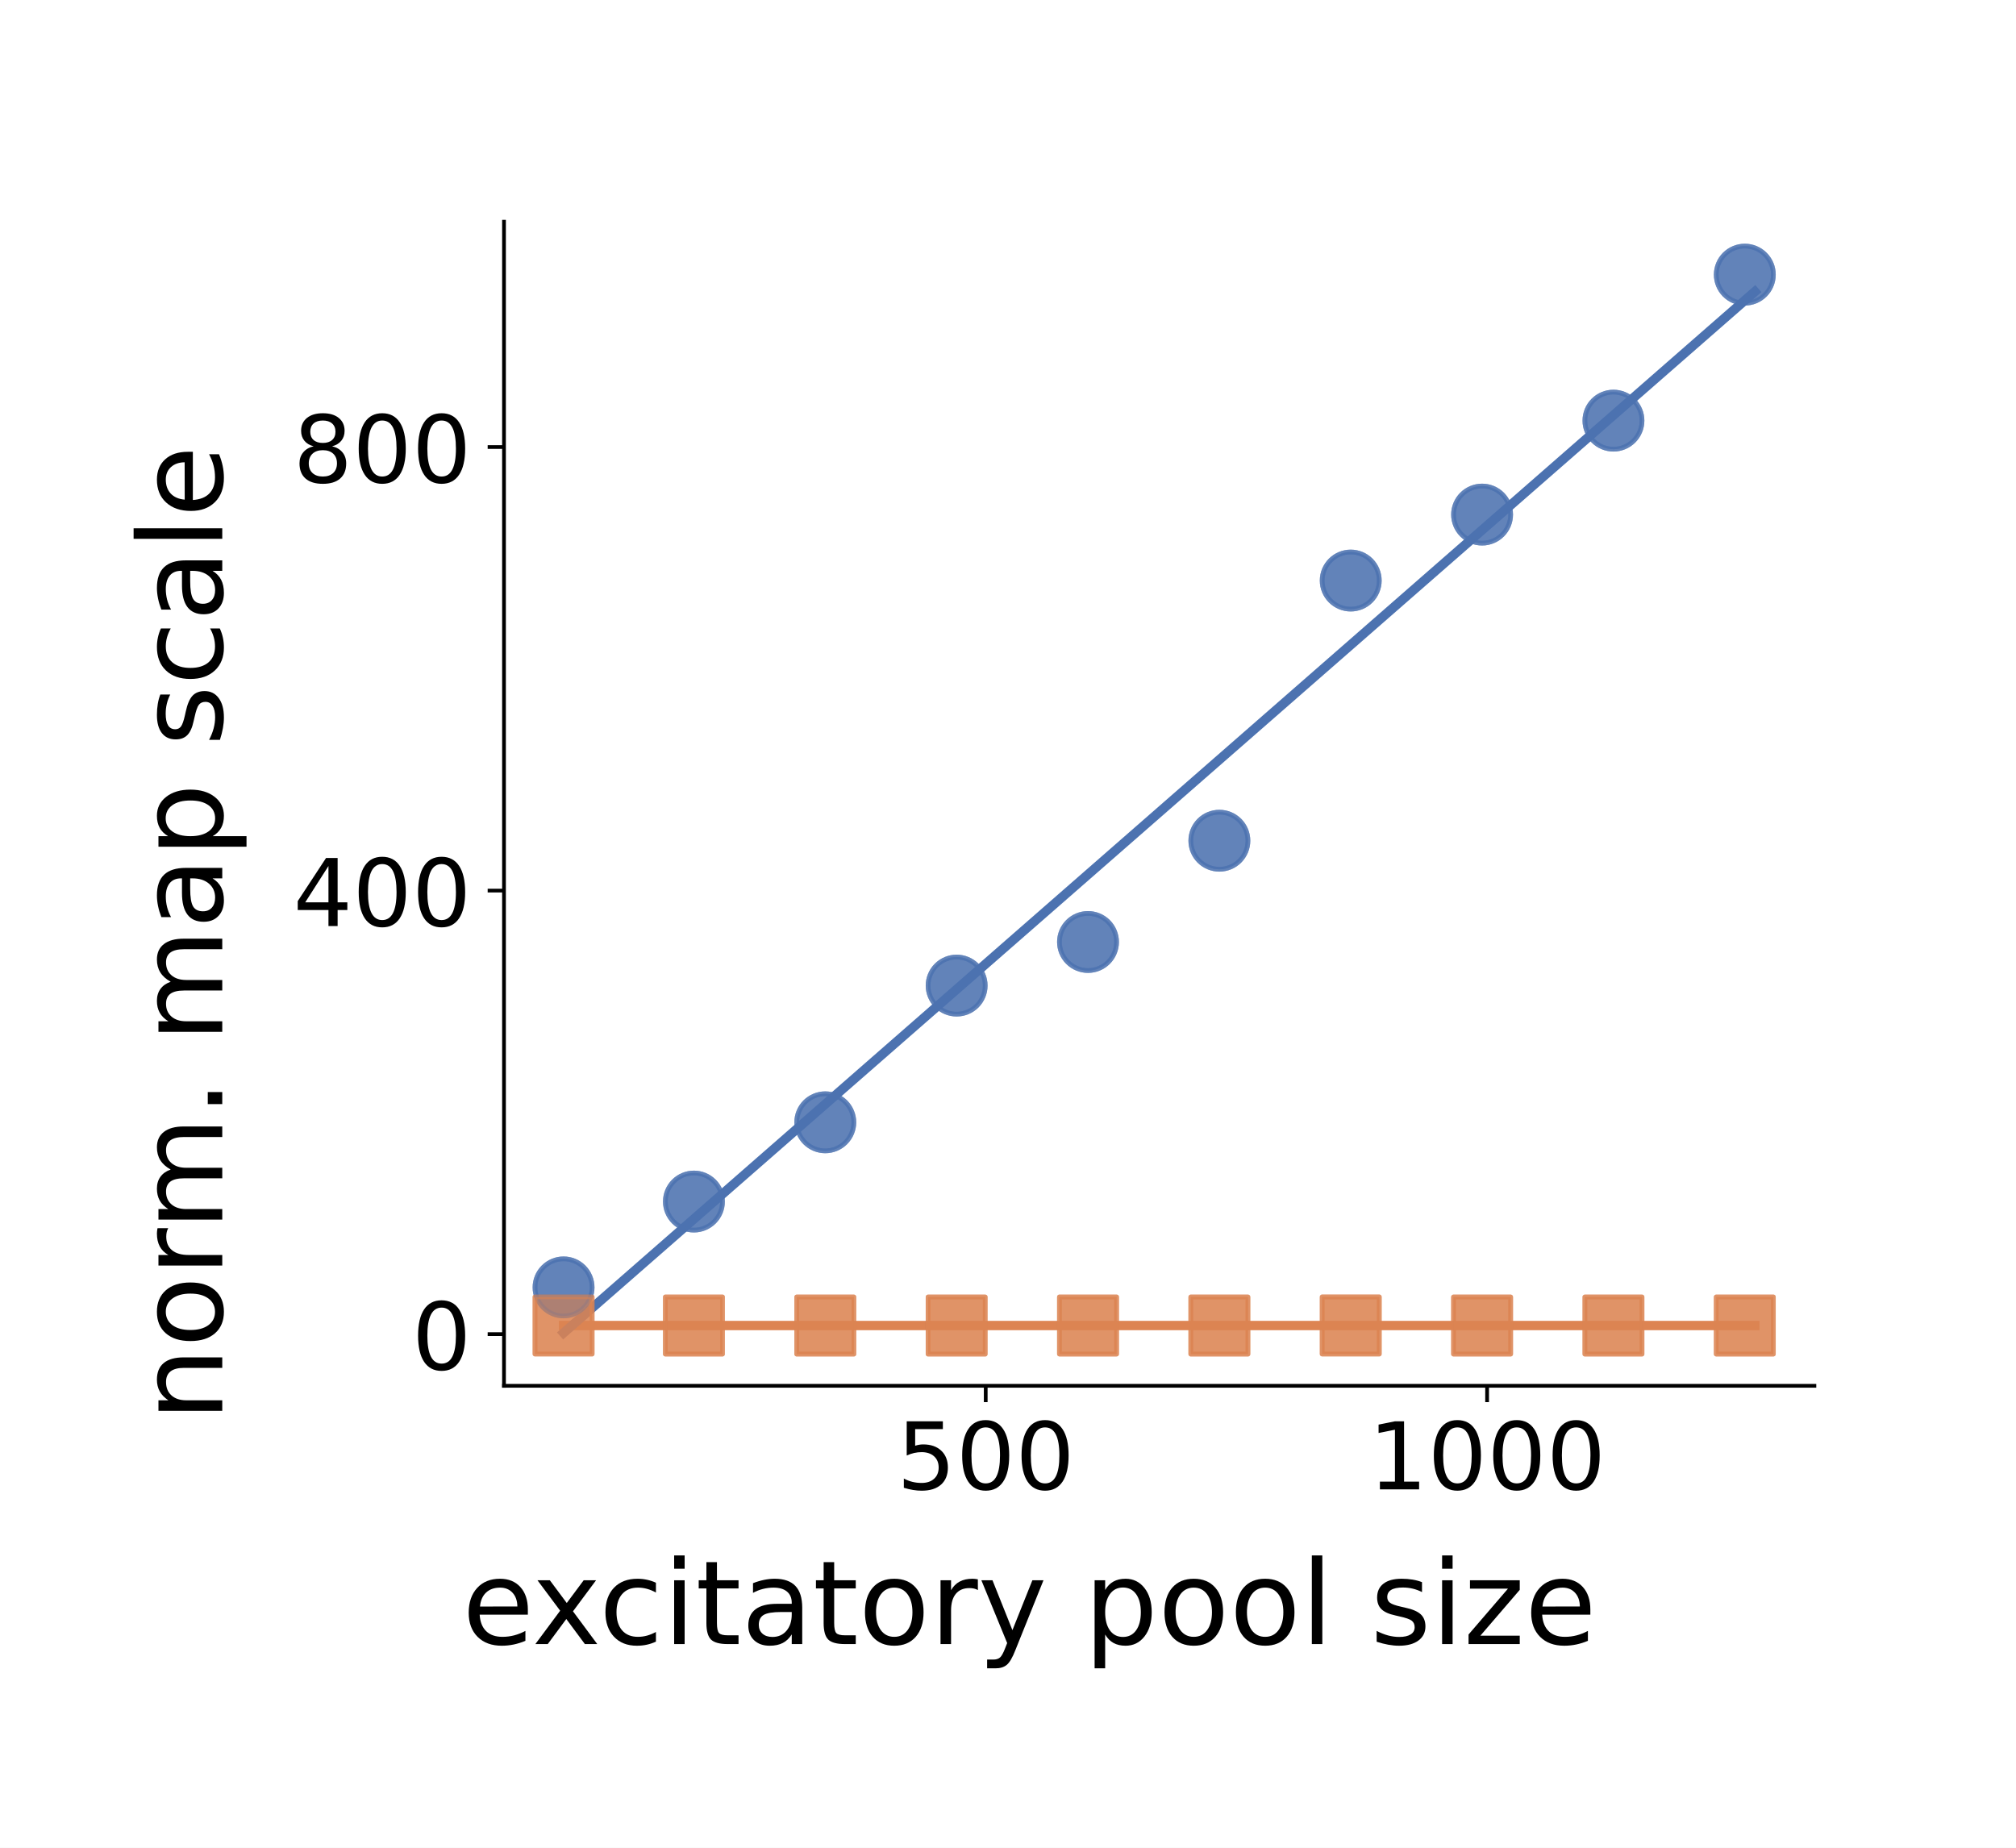
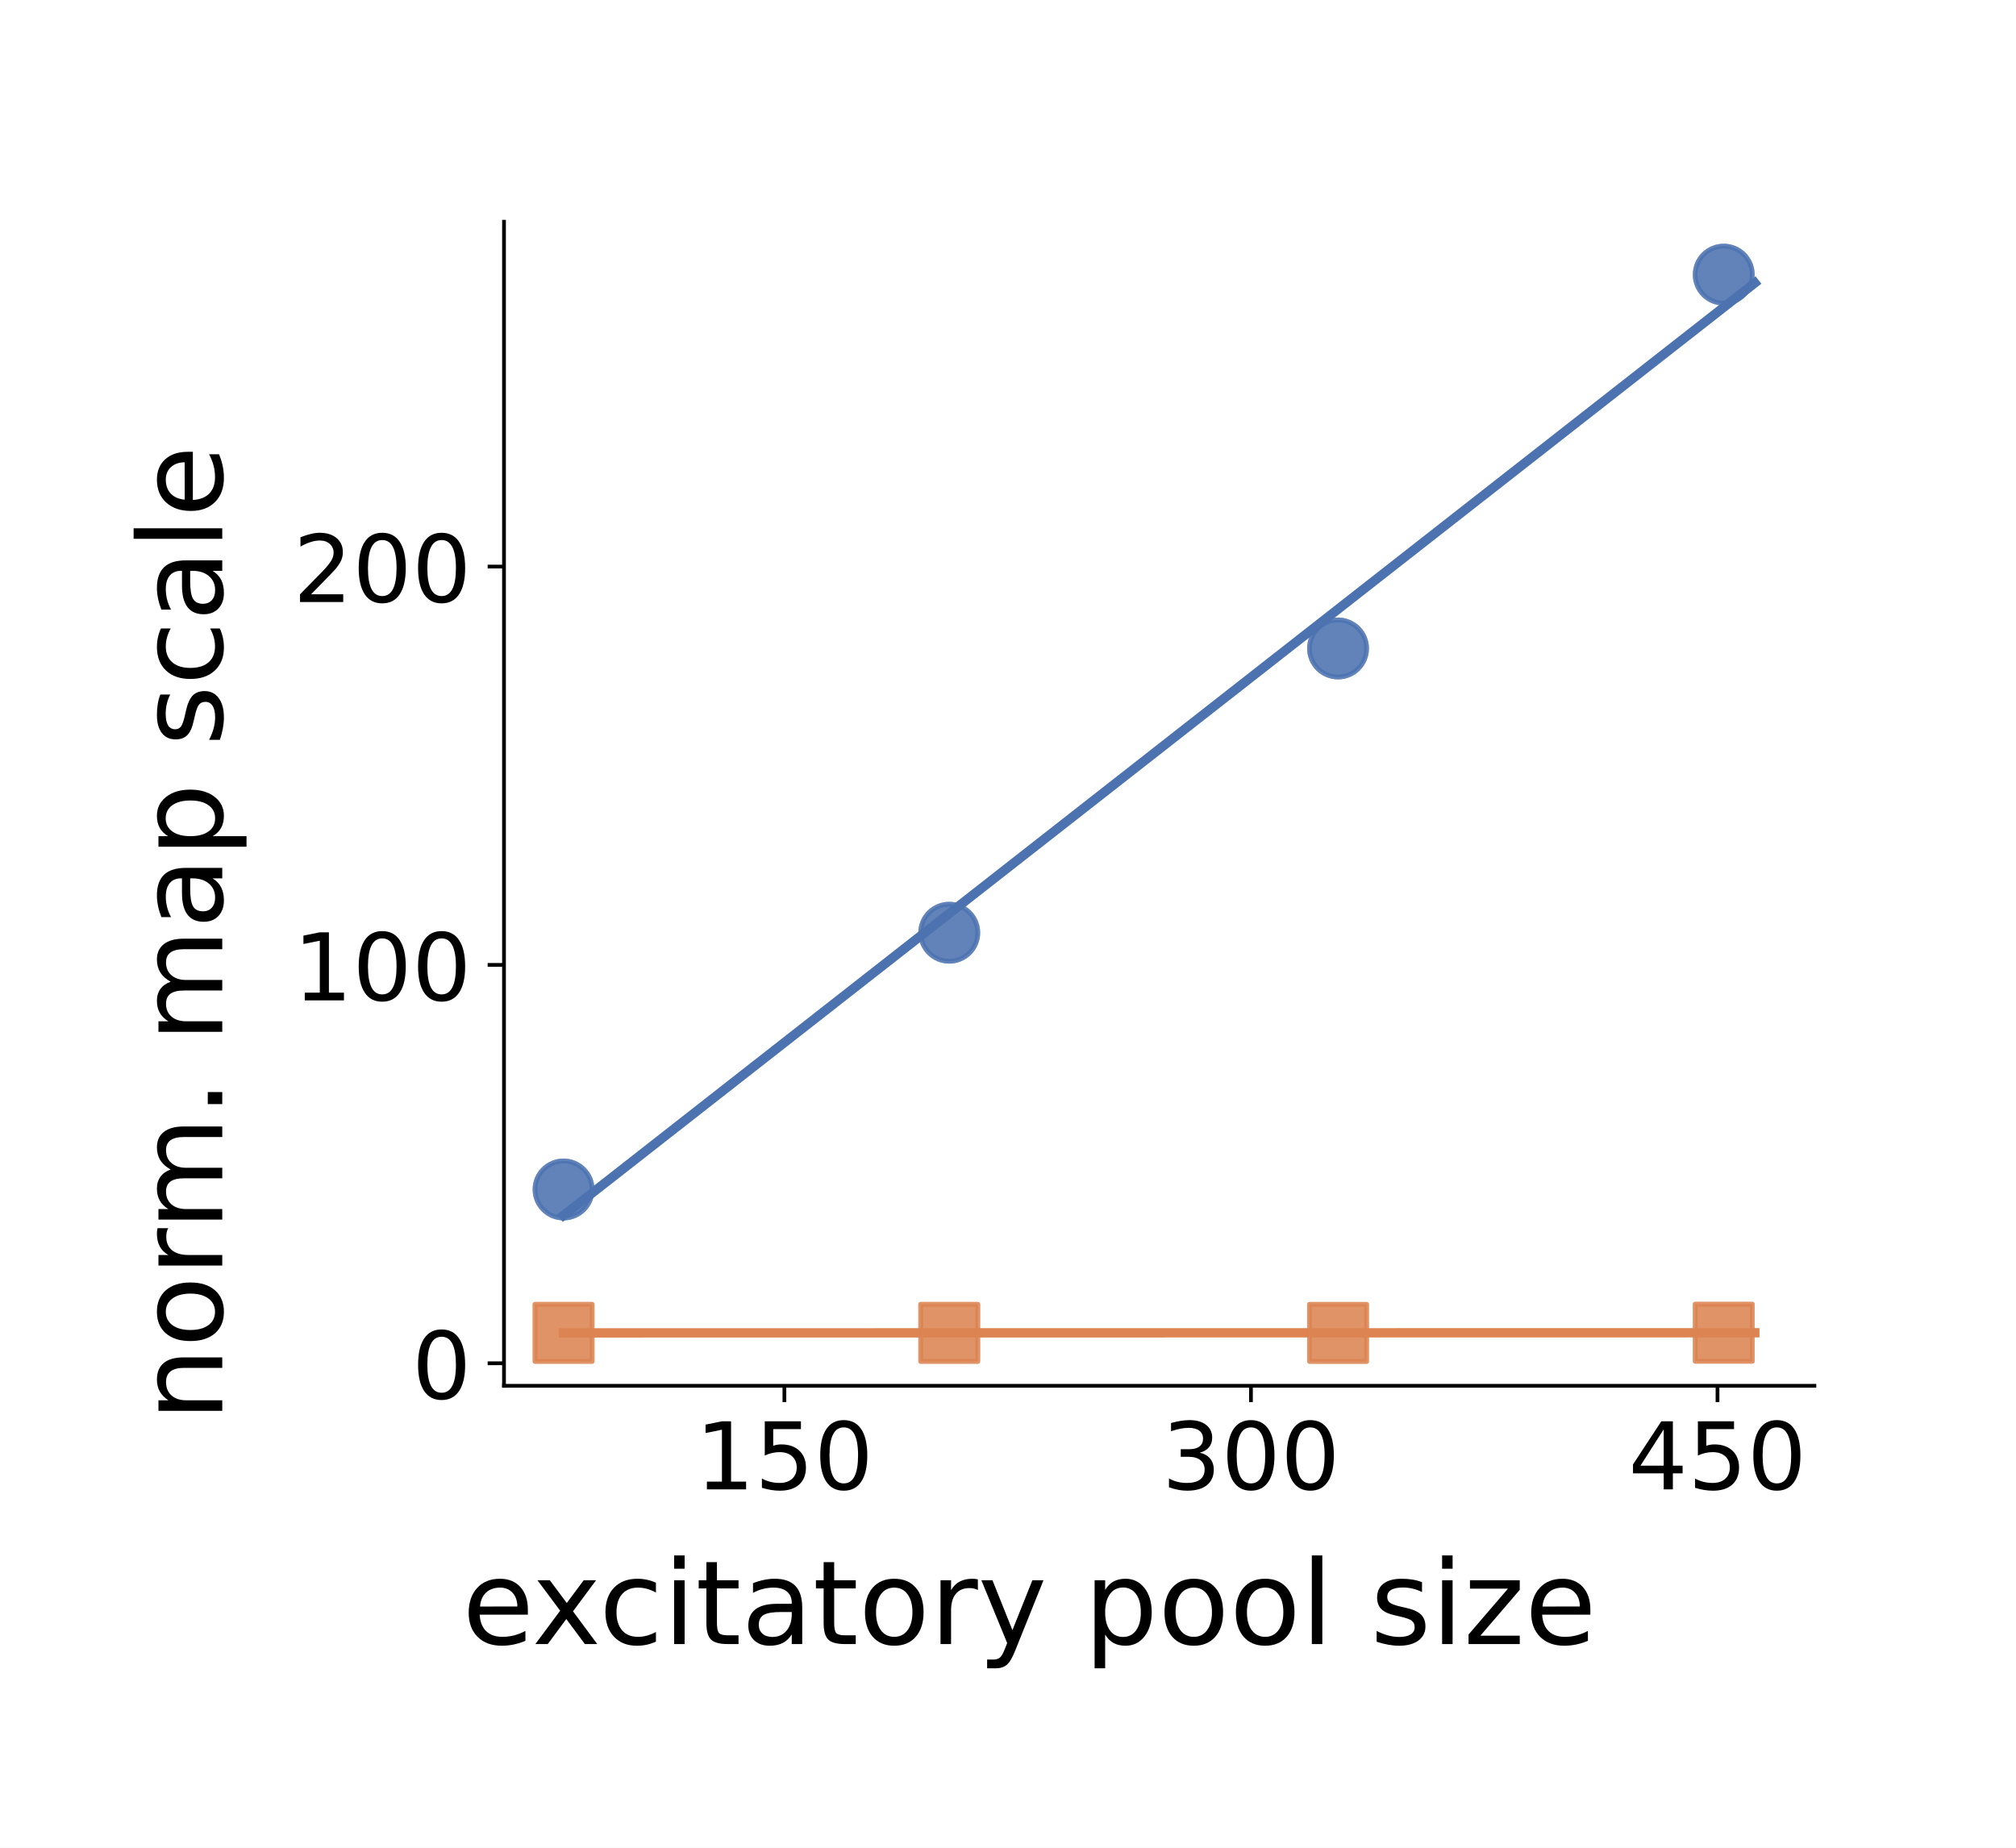
<svg xmlns="http://www.w3.org/2000/svg" xmlns:xlink="http://www.w3.org/1999/xlink" width="432pt" height="396pt" viewBox="0 0 432 396" version="1.1">
  <defs>
    <style type="text/css">*{stroke-linejoin: round; stroke-linecap: butt}</style>
  </defs>
  <g id="figure_1">
    <g id="patch_1">
      <path d="M 0 396  L 432 396  L 432 0  L 0 0  z " style="fill: #ffffff" />
    </g>
    <g id="axes_1">
      <g id="patch_2">
        <path d="M 108 297  L 388.8 297  L 388.8 47.52  L 108 47.52  z " style="fill: #ffffff" />
      </g>
      <g id="line2d_1">
-         <path d="M 120.764 284.081  L 376.036 284.082  " clip-path="url(#p9613582b7d)" style="fill: none; stroke: #dd8452; stroke-width: 2; stroke-linecap: square" />
+         <path d="M 120.764 285.66  L 376.036 285.634  " clip-path="url(#pa3e0bcb67d)" style="fill: none; stroke: #dd8452; stroke-width: 2; stroke-linecap: square" />
      </g>
      <g id="line2d_2">
-         <path d="M 120.764 285.66  L 376.036 62.504  " clip-path="url(#p9613582b7d)" style="fill: none; stroke: #4c72b0; stroke-width: 2; stroke-linecap: square" />
+         <path d="M 120.764 260.476  L 376.036 60.637  " clip-path="url(#pa3e0bcb67d)" style="fill: none; stroke: #4c72b0; stroke-width: 2; stroke-linecap: square" />
      </g>
      <g id="PathCollection_1">
        <defs>
-           <path id="m0d0d92b41a" d="M 0 6.124  C 1.624 6.124 3.182 5.478 4.33 4.33  C 5.478 3.182 6.124 1.624 6.124 0  C 6.124 -1.624 5.478 -3.182 4.33 -4.33  C 3.182 -5.478 1.624 -6.124 0 -6.124  C -1.624 -6.124 -3.182 -5.478 -4.33 -4.33  C -5.478 -3.182 -6.124 -1.624 -6.124 0  C -6.124 1.624 -5.478 3.182 -4.33 4.33  C -3.182 5.478 -1.624 6.124 0 6.124  z " style="stroke: #4c72b0; stroke-opacity: 0.5" />
+           <path id="m8d88273eca" d="M 0 6.124  C 1.624 6.124 3.182 5.478 4.33 4.33  C 5.478 3.182 6.124 1.624 6.124 0  C 6.124 -1.624 5.478 -3.182 4.33 -4.33  C 3.182 -5.478 1.624 -6.124 0 -6.124  C -1.624 -6.124 -3.182 -5.478 -4.33 -4.33  C -5.478 -3.182 -6.124 -1.624 -6.124 0  C -6.124 1.624 -5.478 3.182 -4.33 4.33  C -3.182 5.478 -1.624 6.124 0 6.124  z " style="stroke: #4c72b0; stroke-opacity: 0.5" />
        </defs>
-         <g clip-path="url(#p9613582b7d)">
-           <use xlink:href="#m0d0d92b41a" x="120.764" y="275.912" style="fill: #4c72b0; fill-opacity: 0.5; stroke: #4c72b0; stroke-opacity: 0.5" />
-           <use xlink:href="#m0d0d92b41a" x="148.698" y="257.513" style="fill: #4c72b0; fill-opacity: 0.5; stroke: #4c72b0; stroke-opacity: 0.5" />
-           <use xlink:href="#m0d0d92b41a" x="176.846" y="240.529" style="fill: #4c72b0; fill-opacity: 0.5; stroke: #4c72b0; stroke-opacity: 0.5" />
-           <use xlink:href="#m0d0d92b41a" x="204.995" y="211.228" style="fill: #4c72b0; fill-opacity: 0.5; stroke: #4c72b0; stroke-opacity: 0.5" />
-           <use xlink:href="#m0d0d92b41a" x="233.144" y="201.885" style="fill: #4c72b0; fill-opacity: 0.5; stroke: #4c72b0; stroke-opacity: 0.5" />
-           <use xlink:href="#m0d0d92b41a" x="261.293" y="180.18" style="fill: #4c72b0; fill-opacity: 0.5; stroke: #4c72b0; stroke-opacity: 0.5" />
-           <use xlink:href="#m0d0d92b41a" x="289.441" y="124.423" style="fill: #4c72b0; fill-opacity: 0.5; stroke: #4c72b0; stroke-opacity: 0.5" />
-           <use xlink:href="#m0d0d92b41a" x="317.59" y="110.285" style="fill: #4c72b0; fill-opacity: 0.5; stroke: #4c72b0; stroke-opacity: 0.5" />
-           <use xlink:href="#m0d0d92b41a" x="345.739" y="90.15" style="fill: #4c72b0; fill-opacity: 0.5; stroke: #4c72b0; stroke-opacity: 0.5" />
-           <use xlink:href="#m0d0d92b41a" x="373.888" y="58.86" style="fill: #4c72b0; fill-opacity: 0.5; stroke: #4c72b0; stroke-opacity: 0.5" />
+         <g clip-path="url(#pa3e0bcb67d)">
+           <use xlink:href="#m8d88273eca" x="120.764" y="254.924" style="fill: #4c72b0; fill-opacity: 0.5; stroke: #4c72b0; stroke-opacity: 0.5" />
+           <use xlink:href="#m8d88273eca" x="203.411" y="199.897" style="fill: #4c72b0; fill-opacity: 0.5; stroke: #4c72b0; stroke-opacity: 0.5" />
+           <use xlink:href="#m8d88273eca" x="286.724" y="138.98" style="fill: #4c72b0; fill-opacity: 0.5; stroke: #4c72b0; stroke-opacity: 0.5" />
+           <use xlink:href="#m8d88273eca" x="369.371" y="58.86" style="fill: #4c72b0; fill-opacity: 0.5; stroke: #4c72b0; stroke-opacity: 0.5" />
        </g>
      </g>
      <g id="PathCollection_2">
        <defs>
-           <path id="m583fc316ea" d="M -6.124 6.124  L 6.124 6.124  L 6.124 -6.124  L -6.124 -6.124  z " style="stroke: #dd8452; stroke-opacity: 0.5" />
+           <path id="mfd6b68c9ea" d="M -6.124 6.124  L 6.124 6.124  L 6.124 -6.124  L -6.124 -6.124  z " style="stroke: #dd8452; stroke-opacity: 0.5" />
        </defs>
-         <g clip-path="url(#p9613582b7d)">
-           <use xlink:href="#m583fc316ea" x="120.764" y="284.075" style="fill: #dd8452; fill-opacity: 0.5; stroke: #dd8452; stroke-opacity: 0.5" />
-           <use xlink:href="#m583fc316ea" x="148.698" y="284.082" style="fill: #dd8452; fill-opacity: 0.5; stroke: #dd8452; stroke-opacity: 0.5" />
-           <use xlink:href="#m583fc316ea" x="176.846" y="284.085" style="fill: #dd8452; fill-opacity: 0.5; stroke: #dd8452; stroke-opacity: 0.5" />
-           <use xlink:href="#m583fc316ea" x="204.995" y="284.087" style="fill: #dd8452; fill-opacity: 0.5; stroke: #dd8452; stroke-opacity: 0.5" />
-           <use xlink:href="#m583fc316ea" x="233.144" y="284.079" style="fill: #dd8452; fill-opacity: 0.5; stroke: #dd8452; stroke-opacity: 0.5" />
-           <use xlink:href="#m583fc316ea" x="261.293" y="284.085" style="fill: #dd8452; fill-opacity: 0.5; stroke: #dd8452; stroke-opacity: 0.5" />
-           <use xlink:href="#m583fc316ea" x="289.441" y="284.07" style="fill: #dd8452; fill-opacity: 0.5; stroke: #dd8452; stroke-opacity: 0.5" />
-           <use xlink:href="#m583fc316ea" x="317.59" y="284.084" style="fill: #dd8452; fill-opacity: 0.5; stroke: #dd8452; stroke-opacity: 0.5" />
-           <use xlink:href="#m583fc316ea" x="345.739" y="284.085" style="fill: #dd8452; fill-opacity: 0.5; stroke: #dd8452; stroke-opacity: 0.5" />
-           <use xlink:href="#m583fc316ea" x="373.888" y="284.081" style="fill: #dd8452; fill-opacity: 0.5; stroke: #dd8452; stroke-opacity: 0.5" />
+         <g clip-path="url(#pa3e0bcb67d)">
+           <use xlink:href="#mfd6b68c9ea" x="120.764" y="285.655" style="fill: #dd8452; fill-opacity: 0.5; stroke: #dd8452; stroke-opacity: 0.5" />
+           <use xlink:href="#mfd6b68c9ea" x="203.411" y="285.653" style="fill: #dd8452; fill-opacity: 0.5; stroke: #dd8452; stroke-opacity: 0.5" />
+           <use xlink:href="#mfd6b68c9ea" x="286.724" y="285.657" style="fill: #dd8452; fill-opacity: 0.5; stroke: #dd8452; stroke-opacity: 0.5" />
+           <use xlink:href="#mfd6b68c9ea" x="369.371" y="285.625" style="fill: #dd8452; fill-opacity: 0.5; stroke: #dd8452; stroke-opacity: 0.5" />
        </g>
      </g>
      <g id="PathCollection_3">
-         <g clip-path="url(#p9613582b7d)">
-           <use xlink:href="#m0d0d92b41a" x="120.764" y="275.912" style="fill: #4c72b0; fill-opacity: 0.5; stroke: #4c72b0; stroke-opacity: 0.5" />
-           <use xlink:href="#m0d0d92b41a" x="148.698" y="257.513" style="fill: #4c72b0; fill-opacity: 0.5; stroke: #4c72b0; stroke-opacity: 0.5" />
-           <use xlink:href="#m0d0d92b41a" x="176.846" y="240.529" style="fill: #4c72b0; fill-opacity: 0.5; stroke: #4c72b0; stroke-opacity: 0.5" />
-           <use xlink:href="#m0d0d92b41a" x="204.995" y="211.228" style="fill: #4c72b0; fill-opacity: 0.5; stroke: #4c72b0; stroke-opacity: 0.5" />
-           <use xlink:href="#m0d0d92b41a" x="233.144" y="201.885" style="fill: #4c72b0; fill-opacity: 0.5; stroke: #4c72b0; stroke-opacity: 0.5" />
-           <use xlink:href="#m0d0d92b41a" x="261.293" y="180.18" style="fill: #4c72b0; fill-opacity: 0.5; stroke: #4c72b0; stroke-opacity: 0.5" />
-           <use xlink:href="#m0d0d92b41a" x="289.441" y="124.423" style="fill: #4c72b0; fill-opacity: 0.5; stroke: #4c72b0; stroke-opacity: 0.5" />
-           <use xlink:href="#m0d0d92b41a" x="317.59" y="110.285" style="fill: #4c72b0; fill-opacity: 0.5; stroke: #4c72b0; stroke-opacity: 0.5" />
-           <use xlink:href="#m0d0d92b41a" x="345.739" y="90.15" style="fill: #4c72b0; fill-opacity: 0.5; stroke: #4c72b0; stroke-opacity: 0.5" />
-           <use xlink:href="#m0d0d92b41a" x="373.888" y="58.86" style="fill: #4c72b0; fill-opacity: 0.5; stroke: #4c72b0; stroke-opacity: 0.5" />
+         <g clip-path="url(#pa3e0bcb67d)">
+           <use xlink:href="#m8d88273eca" x="120.764" y="254.924" style="fill: #4c72b0; fill-opacity: 0.5; stroke: #4c72b0; stroke-opacity: 0.5" />
+           <use xlink:href="#m8d88273eca" x="203.411" y="199.897" style="fill: #4c72b0; fill-opacity: 0.5; stroke: #4c72b0; stroke-opacity: 0.5" />
+           <use xlink:href="#m8d88273eca" x="286.724" y="138.98" style="fill: #4c72b0; fill-opacity: 0.5; stroke: #4c72b0; stroke-opacity: 0.5" />
+           <use xlink:href="#m8d88273eca" x="369.371" y="58.86" style="fill: #4c72b0; fill-opacity: 0.5; stroke: #4c72b0; stroke-opacity: 0.5" />
        </g>
      </g>
      <g id="PathCollection_4">
-         <g clip-path="url(#p9613582b7d)">
-           <use xlink:href="#m583fc316ea" x="120.764" y="284.075" style="fill: #dd8452; fill-opacity: 0.5; stroke: #dd8452; stroke-opacity: 0.5" />
-           <use xlink:href="#m583fc316ea" x="148.698" y="284.082" style="fill: #dd8452; fill-opacity: 0.5; stroke: #dd8452; stroke-opacity: 0.5" />
-           <use xlink:href="#m583fc316ea" x="176.846" y="284.085" style="fill: #dd8452; fill-opacity: 0.5; stroke: #dd8452; stroke-opacity: 0.5" />
-           <use xlink:href="#m583fc316ea" x="204.995" y="284.087" style="fill: #dd8452; fill-opacity: 0.5; stroke: #dd8452; stroke-opacity: 0.5" />
-           <use xlink:href="#m583fc316ea" x="233.144" y="284.079" style="fill: #dd8452; fill-opacity: 0.5; stroke: #dd8452; stroke-opacity: 0.5" />
-           <use xlink:href="#m583fc316ea" x="261.293" y="284.085" style="fill: #dd8452; fill-opacity: 0.5; stroke: #dd8452; stroke-opacity: 0.5" />
-           <use xlink:href="#m583fc316ea" x="289.441" y="284.07" style="fill: #dd8452; fill-opacity: 0.5; stroke: #dd8452; stroke-opacity: 0.5" />
-           <use xlink:href="#m583fc316ea" x="317.59" y="284.084" style="fill: #dd8452; fill-opacity: 0.5; stroke: #dd8452; stroke-opacity: 0.5" />
-           <use xlink:href="#m583fc316ea" x="345.739" y="284.085" style="fill: #dd8452; fill-opacity: 0.5; stroke: #dd8452; stroke-opacity: 0.5" />
-           <use xlink:href="#m583fc316ea" x="373.888" y="284.081" style="fill: #dd8452; fill-opacity: 0.5; stroke: #dd8452; stroke-opacity: 0.5" />
+         <g clip-path="url(#pa3e0bcb67d)">
+           <use xlink:href="#mfd6b68c9ea" x="120.764" y="285.655" style="fill: #dd8452; fill-opacity: 0.5; stroke: #dd8452; stroke-opacity: 0.5" />
+           <use xlink:href="#mfd6b68c9ea" x="203.411" y="285.653" style="fill: #dd8452; fill-opacity: 0.5; stroke: #dd8452; stroke-opacity: 0.5" />
+           <use xlink:href="#mfd6b68c9ea" x="286.724" y="285.657" style="fill: #dd8452; fill-opacity: 0.5; stroke: #dd8452; stroke-opacity: 0.5" />
+           <use xlink:href="#mfd6b68c9ea" x="369.371" y="285.625" style="fill: #dd8452; fill-opacity: 0.5; stroke: #dd8452; stroke-opacity: 0.5" />
        </g>
      </g>
      <g id="PathCollection_5">
-         <g clip-path="url(#p9613582b7d)">
-           <use xlink:href="#m0d0d92b41a" x="120.764" y="275.912" style="fill: #4c72b0; fill-opacity: 0.5; stroke: #4c72b0; stroke-opacity: 0.5" />
-           <use xlink:href="#m0d0d92b41a" x="148.698" y="257.513" style="fill: #4c72b0; fill-opacity: 0.5; stroke: #4c72b0; stroke-opacity: 0.5" />
-           <use xlink:href="#m0d0d92b41a" x="176.846" y="240.529" style="fill: #4c72b0; fill-opacity: 0.5; stroke: #4c72b0; stroke-opacity: 0.5" />
-           <use xlink:href="#m0d0d92b41a" x="204.995" y="211.228" style="fill: #4c72b0; fill-opacity: 0.5; stroke: #4c72b0; stroke-opacity: 0.5" />
-           <use xlink:href="#m0d0d92b41a" x="233.144" y="201.885" style="fill: #4c72b0; fill-opacity: 0.5; stroke: #4c72b0; stroke-opacity: 0.5" />
-           <use xlink:href="#m0d0d92b41a" x="261.293" y="180.18" style="fill: #4c72b0; fill-opacity: 0.5; stroke: #4c72b0; stroke-opacity: 0.5" />
-           <use xlink:href="#m0d0d92b41a" x="289.441" y="124.423" style="fill: #4c72b0; fill-opacity: 0.5; stroke: #4c72b0; stroke-opacity: 0.5" />
-           <use xlink:href="#m0d0d92b41a" x="317.59" y="110.285" style="fill: #4c72b0; fill-opacity: 0.5; stroke: #4c72b0; stroke-opacity: 0.5" />
-           <use xlink:href="#m0d0d92b41a" x="345.739" y="90.15" style="fill: #4c72b0; fill-opacity: 0.5; stroke: #4c72b0; stroke-opacity: 0.5" />
-           <use xlink:href="#m0d0d92b41a" x="373.888" y="58.86" style="fill: #4c72b0; fill-opacity: 0.5; stroke: #4c72b0; stroke-opacity: 0.5" />
+         <g clip-path="url(#pa3e0bcb67d)">
+           <use xlink:href="#m8d88273eca" x="120.764" y="254.924" style="fill: #4c72b0; fill-opacity: 0.5; stroke: #4c72b0; stroke-opacity: 0.5" />
+           <use xlink:href="#m8d88273eca" x="203.411" y="199.897" style="fill: #4c72b0; fill-opacity: 0.5; stroke: #4c72b0; stroke-opacity: 0.5" />
+           <use xlink:href="#m8d88273eca" x="286.724" y="138.98" style="fill: #4c72b0; fill-opacity: 0.5; stroke: #4c72b0; stroke-opacity: 0.5" />
+           <use xlink:href="#m8d88273eca" x="369.371" y="58.86" style="fill: #4c72b0; fill-opacity: 0.5; stroke: #4c72b0; stroke-opacity: 0.5" />
        </g>
      </g>
      <g id="PathCollection_6">
-         <g clip-path="url(#p9613582b7d)">
-           <use xlink:href="#m583fc316ea" x="120.764" y="284.075" style="fill: #dd8452; fill-opacity: 0.5; stroke: #dd8452; stroke-opacity: 0.5" />
-           <use xlink:href="#m583fc316ea" x="148.698" y="284.082" style="fill: #dd8452; fill-opacity: 0.5; stroke: #dd8452; stroke-opacity: 0.5" />
-           <use xlink:href="#m583fc316ea" x="176.846" y="284.085" style="fill: #dd8452; fill-opacity: 0.5; stroke: #dd8452; stroke-opacity: 0.5" />
-           <use xlink:href="#m583fc316ea" x="204.995" y="284.087" style="fill: #dd8452; fill-opacity: 0.5; stroke: #dd8452; stroke-opacity: 0.5" />
-           <use xlink:href="#m583fc316ea" x="233.144" y="284.079" style="fill: #dd8452; fill-opacity: 0.5; stroke: #dd8452; stroke-opacity: 0.5" />
-           <use xlink:href="#m583fc316ea" x="261.293" y="284.085" style="fill: #dd8452; fill-opacity: 0.5; stroke: #dd8452; stroke-opacity: 0.5" />
-           <use xlink:href="#m583fc316ea" x="289.441" y="284.07" style="fill: #dd8452; fill-opacity: 0.5; stroke: #dd8452; stroke-opacity: 0.5" />
-           <use xlink:href="#m583fc316ea" x="317.59" y="284.084" style="fill: #dd8452; fill-opacity: 0.5; stroke: #dd8452; stroke-opacity: 0.5" />
-           <use xlink:href="#m583fc316ea" x="345.739" y="284.085" style="fill: #dd8452; fill-opacity: 0.5; stroke: #dd8452; stroke-opacity: 0.5" />
-           <use xlink:href="#m583fc316ea" x="373.888" y="284.081" style="fill: #dd8452; fill-opacity: 0.5; stroke: #dd8452; stroke-opacity: 0.5" />
+         <g clip-path="url(#pa3e0bcb67d)">
+           <use xlink:href="#mfd6b68c9ea" x="120.764" y="285.655" style="fill: #dd8452; fill-opacity: 0.5; stroke: #dd8452; stroke-opacity: 0.5" />
+           <use xlink:href="#mfd6b68c9ea" x="203.411" y="285.653" style="fill: #dd8452; fill-opacity: 0.5; stroke: #dd8452; stroke-opacity: 0.5" />
+           <use xlink:href="#mfd6b68c9ea" x="286.724" y="285.657" style="fill: #dd8452; fill-opacity: 0.5; stroke: #dd8452; stroke-opacity: 0.5" />
+           <use xlink:href="#mfd6b68c9ea" x="369.371" y="285.625" style="fill: #dd8452; fill-opacity: 0.5; stroke: #dd8452; stroke-opacity: 0.5" />
        </g>
      </g>
      <g id="matplotlib.axis_1">
        <g id="xtick_1">
          <g id="line2d_3">
            <defs>
-               <path id="madadaa18f3" d="M 0 0  L 0 3.5  " style="stroke: #000000; stroke-width: 0.8" />
-             </defs>
-             <g>
-               <use xlink:href="#madadaa18f3" x="211.226" y="297" style="stroke: #000000; stroke-width: 0.8" />
+               <path id="mcf54470043" d="M 0 0  L 0 3.5  " style="stroke: #000000; stroke-width: 0.8" />
+             </defs>
+             <g>
+               <use xlink:href="#mcf54470043" x="168.086" y="297" style="stroke: #000000; stroke-width: 0.8" />
            </g>
          </g>
          <g id="text_1">
-             <g transform="translate(192.1389 319.1969) scale(0.2 -0.2)">
-               <defs>
+             <g transform="translate(148.9982 319.1969) scale(0.2 -0.2)">
+               <defs>
+                 <path id="DejaVuSans-31" d="M 794 531  L 1825 531  L 1825 4091  L 703 3866  L 703 4441  L 1819 4666  L 2450 4666  L 2450 531  L 3481 531  L 3481 0  L 794 0  L 794 531  z " transform="scale(0.015625)" />
                <path id="DejaVuSans-35" d="M 691 4666  L 3169 4666  L 3169 4134  L 1269 4134  L 1269 2991  Q 1406 3038 1543 3061  Q 1681 3084 1819 3084  Q 2600 3084 3056 2656  Q 3513 2228 3513 1497  Q 3513 744 3044 326  Q 2575 -91 1722 -91  Q 1428 -91 1123 -41  Q 819 9 494 109  L 494 744  Q 775 591 1075 516  Q 1375 441 1709 441  Q 2250 441 2565 725  Q 2881 1009 2881 1497  Q 2881 1984 2565 2268  Q 2250 2553 1709 2553  Q 1456 2553 1204 2497  Q 953 2441 691 2322  L 691 4666  z " transform="scale(0.015625)" />
                <path id="DejaVuSans-30" d="M 2034 4250  Q 1547 4250 1301 3770  Q 1056 3291 1056 2328  Q 1056 1369 1301 889  Q 1547 409 2034 409  Q 2525 409 2770 889  Q 3016 1369 3016 2328  Q 3016 3291 2770 3770  Q 2525 4250 2034 4250  z M 2034 4750  Q 2819 4750 3233 4129  Q 3647 3509 3647 2328  Q 3647 1150 3233 529  Q 2819 -91 2034 -91  Q 1250 -91 836 529  Q 422 1150 422 2328  Q 422 3509 836 4129  Q 1250 4750 2034 4750  z " transform="scale(0.015625)" />
              </defs>
-               <use xlink:href="#DejaVuSans-35" />
-               <use xlink:href="#DejaVuSans-30" x="63.623" />
-               <use xlink:href="#DejaVuSans-30" x="127.246" />
+               <use xlink:href="#DejaVuSans-31" />
+               <use xlink:href="#DejaVuSans-35" transform="translate(63.62305 0)" />
+               <use xlink:href="#DejaVuSans-30" transform="translate(127.2461 0)" />
            </g>
          </g>
        </g>
        <g id="xtick_2">
          <g id="line2d_4">
            <g>
-               <use xlink:href="#madadaa18f3" x="318.664" y="297" style="stroke: #000000; stroke-width: 0.8" />
+               <use xlink:href="#mcf54470043" x="268.062" y="297" style="stroke: #000000; stroke-width: 0.8" />
            </g>
          </g>
          <g id="text_2">
-             <g transform="translate(293.2145 319.1969) scale(0.2 -0.2)">
-               <defs>
-                 <path id="DejaVuSans-31" d="M 794 531  L 1825 531  L 1825 4091  L 703 3866  L 703 4441  L 1819 4666  L 2450 4666  L 2450 531  L 3481 531  L 3481 0  L 794 0  L 794 531  z " transform="scale(0.015625)" />
-               </defs>
-               <use xlink:href="#DejaVuSans-31" />
-               <use xlink:href="#DejaVuSans-30" x="63.623" />
-               <use xlink:href="#DejaVuSans-30" x="127.246" />
-               <use xlink:href="#DejaVuSans-30" x="190.869" />
-             </g>
-           </g>
-         </g>
-         <g id="text_3">
+             <g transform="translate(248.9745 319.1969) scale(0.2 -0.2)">
+               <defs>
+                 <path id="DejaVuSans-33" d="M 2597 2516  Q 3050 2419 3304 2112  Q 3559 1806 3559 1356  Q 3559 666 3084 287  Q 2609 -91 1734 -91  Q 1441 -91 1130 -33  Q 819 25 488 141  L 488 750  Q 750 597 1062 519  Q 1375 441 1716 441  Q 2309 441 2620 675  Q 2931 909 2931 1356  Q 2931 1769 2642 2001  Q 2353 2234 1838 2234  L 1294 2234  L 1294 2753  L 1863 2753  Q 2328 2753 2575 2939  Q 2822 3125 2822 3475  Q 2822 3834 2567 4026  Q 2313 4219 1838 4219  Q 1578 4219 1281 4162  Q 984 4106 628 3988  L 628 4550  Q 988 4650 1302 4700  Q 1616 4750 1894 4750  Q 2613 4750 3031 4423  Q 3450 4097 3450 3541  Q 3450 3153 3228 2886  Q 3006 2619 2597 2516  z " transform="scale(0.015625)" />
+               </defs>
+               <use xlink:href="#DejaVuSans-33" />
+               <use xlink:href="#DejaVuSans-30" transform="translate(63.62305 0)" />
+               <use xlink:href="#DejaVuSans-30" transform="translate(127.2461 0)" />
+             </g>
+           </g>
+         </g>
+         <g id="xtick_3">
+           <g id="line2d_5">
+             <g>
+               <use xlink:href="#mcf54470043" x="368.038" y="297" style="stroke: #000000; stroke-width: 0.8" />
+             </g>
+           </g>
+           <g id="text_3">
+             <g transform="translate(348.9508 319.1969) scale(0.2 -0.2)">
+               <defs>
+                 <path id="DejaVuSans-34" d="M 2419 4116  L 825 1625  L 2419 1625  L 2419 4116  z M 2253 4666  L 3047 4666  L 3047 1625  L 3713 1625  L 3713 1100  L 3047 1100  L 3047 0  L 2419 0  L 2419 1100  L 313 1100  L 313 1709  L 2253 4666  z " transform="scale(0.015625)" />
+               </defs>
+               <use xlink:href="#DejaVuSans-34" />
+               <use xlink:href="#DejaVuSans-35" transform="translate(63.62305 0)" />
+               <use xlink:href="#DejaVuSans-30" transform="translate(127.2461 0)" />
+             </g>
+           </g>
+         </g>
+         <g id="text_4">
          <g transform="translate(99.06016 352.3523) scale(0.25 -0.25)">
            <defs>
              <path id="DejaVuSans-65" d="M 3597 1894  L 3597 1613  L 953 1613  Q 991 1019 1311 708  Q 1631 397 2203 397  Q 2534 397 2845 478  Q 3156 559 3463 722  L 3463 178  Q 3153 47 2828 -22  Q 2503 -91 2169 -91  Q 1331 -91 842 396  Q 353 884 353 1716  Q 353 2575 817 3079  Q 1281 3584 2069 3584  Q 2775 3584 3186 3129  Q 3597 2675 3597 1894  z M 3022 2063  Q 3016 2534 2758 2815  Q 2500 3097 2075 3097  Q 1594 3097 1305 2825  Q 1016 2553 972 2059  L 3022 2063  z " transform="scale(0.015625)" />
              <path id="DejaVuSans-78" d="M 3513 3500  L 2247 1797  L 3578 0  L 2900 0  L 1881 1375  L 863 0  L 184 0  L 1544 1831  L 300 3500  L 978 3500  L 1906 2253  L 2834 3500  L 3513 3500  z " transform="scale(0.015625)" />
              <path id="DejaVuSans-63" d="M 3122 3366  L 3122 2828  Q 2878 2963 2633 3030  Q 2388 3097 2138 3097  Q 1578 3097 1268 2742  Q 959 2388 959 1747  Q 959 1106 1268 751  Q 1578 397 2138 397  Q 2388 397 2633 464  Q 2878 531 3122 666  L 3122 134  Q 2881 22 2623 -34  Q 2366 -91 2075 -91  Q 1284 -91 818 406  Q 353 903 353 1747  Q 353 2603 823 3093  Q 1294 3584 2113 3584  Q 2378 3584 2631 3529  Q 2884 3475 3122 3366  z " transform="scale(0.015625)" />
              <path id="DejaVuSans-69" d="M 603 3500  L 1178 3500  L 1178 0  L 603 0  L 603 3500  z M 603 4863  L 1178 4863  L 1178 4134  L 603 4134  L 603 4863  z " transform="scale(0.015625)" />
              <path id="DejaVuSans-74" d="M 1172 4494  L 1172 3500  L 2356 3500  L 2356 3053  L 1172 3053  L 1172 1153  Q 1172 725 1289 603  Q 1406 481 1766 481  L 2356 481  L 2356 0  L 1766 0  Q 1100 0 847 248  Q 594 497 594 1153  L 594 3053  L 172 3053  L 172 3500  L 594 3500  L 594 4494  L 1172 4494  z " transform="scale(0.015625)" />
              <path id="DejaVuSans-61" d="M 2194 1759  Q 1497 1759 1228 1600  Q 959 1441 959 1056  Q 959 750 1161 570  Q 1363 391 1709 391  Q 2188 391 2477 730  Q 2766 1069 2766 1631  L 2766 1759  L 2194 1759  z M 3341 1997  L 3341 0  L 2766 0  L 2766 531  Q 2569 213 2275 61  Q 1981 -91 1556 -91  Q 1019 -91 701 211  Q 384 513 384 1019  Q 384 1609 779 1909  Q 1175 2209 1959 2209  L 2766 2209  L 2766 2266  Q 2766 2663 2505 2880  Q 2244 3097 1772 3097  Q 1472 3097 1187 3025  Q 903 2953 641 2809  L 641 3341  Q 956 3463 1253 3523  Q 1550 3584 1831 3584  Q 2591 3584 2966 3190  Q 3341 2797 3341 1997  z " transform="scale(0.015625)" />
              <path id="DejaVuSans-6f" d="M 1959 3097  Q 1497 3097 1228 2736  Q 959 2375 959 1747  Q 959 1119 1226 758  Q 1494 397 1959 397  Q 2419 397 2687 759  Q 2956 1122 2956 1747  Q 2956 2369 2687 2733  Q 2419 3097 1959 3097  z M 1959 3584  Q 2709 3584 3137 3096  Q 3566 2609 3566 1747  Q 3566 888 3137 398  Q 2709 -91 1959 -91  Q 1206 -91 779 398  Q 353 888 353 1747  Q 353 2609 779 3096  Q 1206 3584 1959 3584  z " transform="scale(0.015625)" />
              <path id="DejaVuSans-72" d="M 2631 2963  Q 2534 3019 2420 3045  Q 2306 3072 2169 3072  Q 1681 3072 1420 2755  Q 1159 2438 1159 1844  L 1159 0  L 581 0  L 581 3500  L 1159 3500  L 1159 2956  Q 1341 3275 1631 3429  Q 1922 3584 2338 3584  Q 2397 3584 2469 3576  Q 2541 3569 2628 3553  L 2631 2963  z " transform="scale(0.015625)" />
              <path id="DejaVuSans-79" d="M 2059 -325  Q 1816 -950 1584 -1140  Q 1353 -1331 966 -1331  L 506 -1331  L 506 -850  L 844 -850  Q 1081 -850 1212 -737  Q 1344 -625 1503 -206  L 1606 56  L 191 3500  L 800 3500  L 1894 763  L 2988 3500  L 3597 3500  L 2059 -325  z " transform="scale(0.015625)" />
              <path id="DejaVuSans-20" transform="scale(0.015625)" />
              <path id="DejaVuSans-70" d="M 1159 525  L 1159 -1331  L 581 -1331  L 581 3500  L 1159 3500  L 1159 2969  Q 1341 3281 1617 3432  Q 1894 3584 2278 3584  Q 2916 3584 3314 3078  Q 3713 2572 3713 1747  Q 3713 922 3314 415  Q 2916 -91 2278 -91  Q 1894 -91 1617 61  Q 1341 213 1159 525  z M 3116 1747  Q 3116 2381 2855 2742  Q 2594 3103 2138 3103  Q 1681 3103 1420 2742  Q 1159 2381 1159 1747  Q 1159 1113 1420 752  Q 1681 391 2138 391  Q 2594 391 2855 752  Q 3116 1113 3116 1747  z " transform="scale(0.015625)" />
              <path id="DejaVuSans-6c" d="M 603 4863  L 1178 4863  L 1178 0  L 603 0  L 603 4863  z " transform="scale(0.015625)" />
              <path id="DejaVuSans-73" d="M 2834 3397  L 2834 2853  Q 2591 2978 2328 3040  Q 2066 3103 1784 3103  Q 1356 3103 1142 2972  Q 928 2841 928 2578  Q 928 2378 1081 2264  Q 1234 2150 1697 2047  L 1894 2003  Q 2506 1872 2764 1633  Q 3022 1394 3022 966  Q 3022 478 2636 193  Q 2250 -91 1575 -91  Q 1294 -91 989 -36  Q 684 19 347 128  L 347 722  Q 666 556 975 473  Q 1284 391 1588 391  Q 1994 391 2212 530  Q 2431 669 2431 922  Q 2431 1156 2273 1281  Q 2116 1406 1581 1522  L 1381 1569  Q 847 1681 609 1914  Q 372 2147 372 2553  Q 372 3047 722 3315  Q 1072 3584 1716 3584  Q 2034 3584 2315 3537  Q 2597 3491 2834 3397  z " transform="scale(0.015625)" />
              <path id="DejaVuSans-7a" d="M 353 3500  L 3084 3500  L 3084 2975  L 922 459  L 3084 459  L 3084 0  L 275 0  L 275 525  L 2438 3041  L 353 3041  L 353 3500  z " transform="scale(0.015625)" />
            </defs>
            <use xlink:href="#DejaVuSans-65" />
-             <use xlink:href="#DejaVuSans-78" x="59.773" />
-             <use xlink:href="#DejaVuSans-63" x="117.203" />
-             <use xlink:href="#DejaVuSans-69" x="172.184" />
-             <use xlink:href="#DejaVuSans-74" x="199.967" />
-             <use xlink:href="#DejaVuSans-61" x="239.176" />
-             <use xlink:href="#DejaVuSans-74" x="300.455" />
-             <use xlink:href="#DejaVuSans-6f" x="339.664" />
-             <use xlink:href="#DejaVuSans-72" x="400.846" />
-             <use xlink:href="#DejaVuSans-79" x="441.959" />
-             <use xlink:href="#DejaVuSans-20" x="501.139" />
-             <use xlink:href="#DejaVuSans-70" x="532.926" />
-             <use xlink:href="#DejaVuSans-6f" x="596.402" />
-             <use xlink:href="#DejaVuSans-6f" x="657.584" />
-             <use xlink:href="#DejaVuSans-6c" x="718.766" />
-             <use xlink:href="#DejaVuSans-20" x="746.549" />
-             <use xlink:href="#DejaVuSans-73" x="778.336" />
-             <use xlink:href="#DejaVuSans-69" x="830.436" />
-             <use xlink:href="#DejaVuSans-7a" x="858.219" />
-             <use xlink:href="#DejaVuSans-65" x="910.709" />
-             <use xlink:href="#DejaVuSans-20" x="972.232" />
-             <use xlink:href="#DejaVuSans-20" x="1004.02" />
-             <use xlink:href="#DejaVuSans-20" x="1035.807" />
-             <use xlink:href="#DejaVuSans-20" x="1067.594" />
-             <use xlink:href="#DejaVuSans-20" x="1099.381" />
-             <use xlink:href="#DejaVuSans-20" x="1131.168" />
-             <use xlink:href="#DejaVuSans-20" x="1162.955" />
+             <use xlink:href="#DejaVuSans-78" transform="translate(59.77344 0)" />
+             <use xlink:href="#DejaVuSans-63" transform="translate(117.2031 0)" />
+             <use xlink:href="#DejaVuSans-69" transform="translate(172.1836 0)" />
+             <use xlink:href="#DejaVuSans-74" transform="translate(199.9668 0)" />
+             <use xlink:href="#DejaVuSans-61" transform="translate(239.1758 0)" />
+             <use xlink:href="#DejaVuSans-74" transform="translate(300.4551 0)" />
+             <use xlink:href="#DejaVuSans-6f" transform="translate(339.6641 0)" />
+             <use xlink:href="#DejaVuSans-72" transform="translate(400.8457 0)" />
+             <use xlink:href="#DejaVuSans-79" transform="translate(441.959 0)" />
+             <use xlink:href="#DejaVuSans-20" transform="translate(501.1387 0)" />
+             <use xlink:href="#DejaVuSans-70" transform="translate(532.9258 0)" />
+             <use xlink:href="#DejaVuSans-6f" transform="translate(596.4023 0)" />
+             <use xlink:href="#DejaVuSans-6f" transform="translate(657.584 0)" />
+             <use xlink:href="#DejaVuSans-6c" transform="translate(718.7656 0)" />
+             <use xlink:href="#DejaVuSans-20" transform="translate(746.5488 0)" />
+             <use xlink:href="#DejaVuSans-73" transform="translate(778.3359 0)" />
+             <use xlink:href="#DejaVuSans-69" transform="translate(830.4355 0)" />
+             <use xlink:href="#DejaVuSans-7a" transform="translate(858.2188 0)" />
+             <use xlink:href="#DejaVuSans-65" transform="translate(910.709 0)" />
+             <use xlink:href="#DejaVuSans-20" transform="translate(972.2324 0)" />
+             <use xlink:href="#DejaVuSans-20" transform="translate(1004.02 0)" />
+             <use xlink:href="#DejaVuSans-20" transform="translate(1035.807 0)" />
+             <use xlink:href="#DejaVuSans-20" transform="translate(1067.594 0)" />
+             <use xlink:href="#DejaVuSans-20" transform="translate(1099.381 0)" />
+             <use xlink:href="#DejaVuSans-20" transform="translate(1131.168 0)" />
+             <use xlink:href="#DejaVuSans-20" transform="translate(1162.955 0)" />
          </g>
        </g>
      </g>
      <g id="matplotlib.axis_2">
        <g id="ytick_1">
-           <g id="line2d_5">
-             <defs>
-               <path id="m046ddb5838" d="M 0 0  L -3.5 0  " style="stroke: #000000; stroke-width: 0.8" />
-             </defs>
-             <g>
-               <use xlink:href="#m046ddb5838" x="108" y="285.926" style="stroke: #000000; stroke-width: 0.8" />
-             </g>
-           </g>
-           <g id="text_4">
-             <g transform="translate(88.275 293.524) scale(0.2 -0.2)">
+           <g id="line2d_6">
+             <defs>
+               <path id="m19016ba602" d="M 0 0  L -3.5 0  " style="stroke: #000000; stroke-width: 0.8" />
+             </defs>
+             <g>
+               <use xlink:href="#m19016ba602" x="108" y="292.168" style="stroke: #000000; stroke-width: 0.8" />
+             </g>
+           </g>
+           <g id="text_5">
+             <g transform="translate(88.275 299.7669) scale(0.2 -0.2)">
              <use xlink:href="#DejaVuSans-30" />
            </g>
          </g>
        </g>
        <g id="ytick_2">
-           <g id="line2d_6">
-             <g>
-               <use xlink:href="#m046ddb5838" x="108" y="190.867" style="stroke: #000000; stroke-width: 0.8" />
-             </g>
-           </g>
-           <g id="text_5">
-             <g transform="translate(62.825 198.4659) scale(0.2 -0.2)">
-               <defs>
-                 <path id="DejaVuSans-34" d="M 2419 4116  L 825 1625  L 2419 1625  L 2419 4116  z M 2253 4666  L 3047 4666  L 3047 1625  L 3713 1625  L 3713 1100  L 3047 1100  L 3047 0  L 2419 0  L 2419 1100  L 313 1100  L 313 1709  L 2253 4666  z " transform="scale(0.015625)" />
-               </defs>
-               <use xlink:href="#DejaVuSans-34" />
-               <use xlink:href="#DejaVuSans-30" x="63.623" />
-               <use xlink:href="#DejaVuSans-30" x="127.246" />
+           <g id="line2d_7">
+             <g>
+               <use xlink:href="#m19016ba602" x="108" y="206.798" style="stroke: #000000; stroke-width: 0.8" />
+             </g>
+           </g>
+           <g id="text_6">
+             <g transform="translate(62.825 214.3964) scale(0.2 -0.2)">
+               <use xlink:href="#DejaVuSans-31" />
+               <use xlink:href="#DejaVuSans-30" transform="translate(63.62305 0)" />
+               <use xlink:href="#DejaVuSans-30" transform="translate(127.2461 0)" />
            </g>
          </g>
        </g>
        <g id="ytick_3">
-           <g id="line2d_7">
-             <g>
-               <use xlink:href="#m046ddb5838" x="108" y="95.809" style="stroke: #000000; stroke-width: 0.8" />
-             </g>
-           </g>
-           <g id="text_6">
-             <g transform="translate(62.825 103.4079) scale(0.2 -0.2)">
-               <defs>
-                 <path id="DejaVuSans-38" d="M 2034 2216  Q 1584 2216 1326 1975  Q 1069 1734 1069 1313  Q 1069 891 1326 650  Q 1584 409 2034 409  Q 2484 409 2743 651  Q 3003 894 3003 1313  Q 3003 1734 2745 1975  Q 2488 2216 2034 2216  z M 1403 2484  Q 997 2584 770 2862  Q 544 3141 544 3541  Q 544 4100 942 4425  Q 1341 4750 2034 4750  Q 2731 4750 3128 4425  Q 3525 4100 3525 3541  Q 3525 3141 3298 2862  Q 3072 2584 2669 2484  Q 3125 2378 3379 2068  Q 3634 1759 3634 1313  Q 3634 634 3220 271  Q 2806 -91 2034 -91  Q 1263 -91 848 271  Q 434 634 434 1313  Q 434 1759 690 2068  Q 947 2378 1403 2484  z M 1172 3481  Q 1172 3119 1398 2916  Q 1625 2713 2034 2713  Q 2441 2713 2670 2916  Q 2900 3119 2900 3481  Q 2900 3844 2670 4047  Q 2441 4250 2034 4250  Q 1625 4250 1398 4047  Q 1172 3844 1172 3481  z " transform="scale(0.015625)" />
-               </defs>
-               <use xlink:href="#DejaVuSans-38" />
-               <use xlink:href="#DejaVuSans-30" x="63.623" />
-               <use xlink:href="#DejaVuSans-30" x="127.246" />
-             </g>
-           </g>
-         </g>
-         <g id="text_7">
+           <g id="line2d_8">
+             <g>
+               <use xlink:href="#m19016ba602" x="108" y="121.427" style="stroke: #000000; stroke-width: 0.8" />
+             </g>
+           </g>
+           <g id="text_7">
+             <g transform="translate(62.825 129.0258) scale(0.2 -0.2)">
+               <defs>
+                 <path id="DejaVuSans-32" d="M 1228 531  L 3431 531  L 3431 0  L 469 0  L 469 531  Q 828 903 1448 1529  Q 2069 2156 2228 2338  Q 2531 2678 2651 2914  Q 2772 3150 2772 3378  Q 2772 3750 2511 3984  Q 2250 4219 1831 4219  Q 1534 4219 1204 4116  Q 875 4013 500 3803  L 500 4441  Q 881 4594 1212 4672  Q 1544 4750 1819 4750  Q 2544 4750 2975 4387  Q 3406 4025 3406 3419  Q 3406 3131 3298 2873  Q 3191 2616 2906 2266  Q 2828 2175 2409 1742  Q 1991 1309 1228 531  z " transform="scale(0.015625)" />
+               </defs>
+               <use xlink:href="#DejaVuSans-32" />
+               <use xlink:href="#DejaVuSans-30" transform="translate(63.62305 0)" />
+               <use xlink:href="#DejaVuSans-30" transform="translate(127.2461 0)" />
+             </g>
+           </g>
+         </g>
+         <g id="text_8">
          <g transform="translate(47.62578 304.633) rotate(-90) scale(0.25 -0.25)">
            <defs>
              <path id="DejaVuSans-6e" d="M 3513 2113  L 3513 0  L 2938 0  L 2938 2094  Q 2938 2591 2744 2837  Q 2550 3084 2163 3084  Q 1697 3084 1428 2787  Q 1159 2491 1159 1978  L 1159 0  L 581 0  L 581 3500  L 1159 3500  L 1159 2956  Q 1366 3272 1645 3428  Q 1925 3584 2291 3584  Q 2894 3584 3203 3211  Q 3513 2838 3513 2113  z " transform="scale(0.015625)" />
              <path id="DejaVuSans-6d" d="M 3328 2828  Q 3544 3216 3844 3400  Q 4144 3584 4550 3584  Q 5097 3584 5394 3201  Q 5691 2819 5691 2113  L 5691 0  L 5113 0  L 5113 2094  Q 5113 2597 4934 2840  Q 4756 3084 4391 3084  Q 3944 3084 3684 2787  Q 3425 2491 3425 1978  L 3425 0  L 2847 0  L 2847 2094  Q 2847 2600 2669 2842  Q 2491 3084 2119 3084  Q 1678 3084 1418 2786  Q 1159 2488 1159 1978  L 1159 0  L 581 0  L 581 3500  L 1159 3500  L 1159 2956  Q 1356 3278 1631 3431  Q 1906 3584 2284 3584  Q 2666 3584 2933 3390  Q 3200 3197 3328 2828  z " transform="scale(0.015625)" />
              <path id="DejaVuSans-2e" d="M 684 794  L 1344 794  L 1344 0  L 684 0  L 684 794  z " transform="scale(0.015625)" />
            </defs>
            <use xlink:href="#DejaVuSans-6e" />
-             <use xlink:href="#DejaVuSans-6f" x="63.379" />
-             <use xlink:href="#DejaVuSans-72" x="124.561" />
-             <use xlink:href="#DejaVuSans-6d" x="163.924" />
-             <use xlink:href="#DejaVuSans-2e" x="261.336" />
-             <use xlink:href="#DejaVuSans-20" x="293.123" />
-             <use xlink:href="#DejaVuSans-6d" x="324.91" />
-             <use xlink:href="#DejaVuSans-61" x="422.322" />
-             <use xlink:href="#DejaVuSans-70" x="483.602" />
-             <use xlink:href="#DejaVuSans-20" x="547.078" />
-             <use xlink:href="#DejaVuSans-73" x="578.865" />
-             <use xlink:href="#DejaVuSans-63" x="630.965" />
-             <use xlink:href="#DejaVuSans-61" x="685.945" />
-             <use xlink:href="#DejaVuSans-6c" x="747.225" />
-             <use xlink:href="#DejaVuSans-65" x="775.008" />
-             <use xlink:href="#DejaVuSans-20" x="836.531" />
-             <use xlink:href="#DejaVuSans-20" x="868.318" />
-             <use xlink:href="#DejaVuSans-20" x="900.105" />
-             <use xlink:href="#DejaVuSans-20" x="931.893" />
-             <use xlink:href="#DejaVuSans-20" x="963.68" />
-             <use xlink:href="#DejaVuSans-20" x="995.467" />
-             <use xlink:href="#DejaVuSans-20" x="1027.254" />
+             <use xlink:href="#DejaVuSans-6f" transform="translate(63.37891 0)" />
+             <use xlink:href="#DejaVuSans-72" transform="translate(124.5605 0)" />
+             <use xlink:href="#DejaVuSans-6d" transform="translate(163.9238 0)" />
+             <use xlink:href="#DejaVuSans-2e" transform="translate(261.3359 0)" />
+             <use xlink:href="#DejaVuSans-20" transform="translate(293.123 0)" />
+             <use xlink:href="#DejaVuSans-6d" transform="translate(324.9102 0)" />
+             <use xlink:href="#DejaVuSans-61" transform="translate(422.3223 0)" />
+             <use xlink:href="#DejaVuSans-70" transform="translate(483.6016 0)" />
+             <use xlink:href="#DejaVuSans-20" transform="translate(547.0781 0)" />
+             <use xlink:href="#DejaVuSans-73" transform="translate(578.8652 0)" />
+             <use xlink:href="#DejaVuSans-63" transform="translate(630.9648 0)" />
+             <use xlink:href="#DejaVuSans-61" transform="translate(685.9453 0)" />
+             <use xlink:href="#DejaVuSans-6c" transform="translate(747.2246 0)" />
+             <use xlink:href="#DejaVuSans-65" transform="translate(775.0078 0)" />
+             <use xlink:href="#DejaVuSans-20" transform="translate(836.5312 0)" />
+             <use xlink:href="#DejaVuSans-20" transform="translate(868.3184 0)" />
+             <use xlink:href="#DejaVuSans-20" transform="translate(900.1055 0)" />
+             <use xlink:href="#DejaVuSans-20" transform="translate(931.8926 0)" />
+             <use xlink:href="#DejaVuSans-20" transform="translate(963.6797 0)" />
+             <use xlink:href="#DejaVuSans-20" transform="translate(995.4668 0)" />
+             <use xlink:href="#DejaVuSans-20" transform="translate(1027.254 0)" />
          </g>
        </g>
      </g>
      <g id="patch_3">
        <path d="M 108 297  L 108 47.52  " style="fill: none; stroke: #000000; stroke-width: 0.8; stroke-linejoin: miter; stroke-linecap: square" />
      </g>
      <g id="patch_4">
        <path d="M 108 297  L 388.8 297  " style="fill: none; stroke: #000000; stroke-width: 0.8; stroke-linejoin: miter; stroke-linecap: square" />
      </g>
    </g>
  </g>
  <defs>
-     <clipPath id="p9613582b7d">
+     <clipPath id="pa3e0bcb67d">
      <rect x="108" y="47.52" width="280.8" height="249.48" />
    </clipPath>
  </defs>
</svg>
